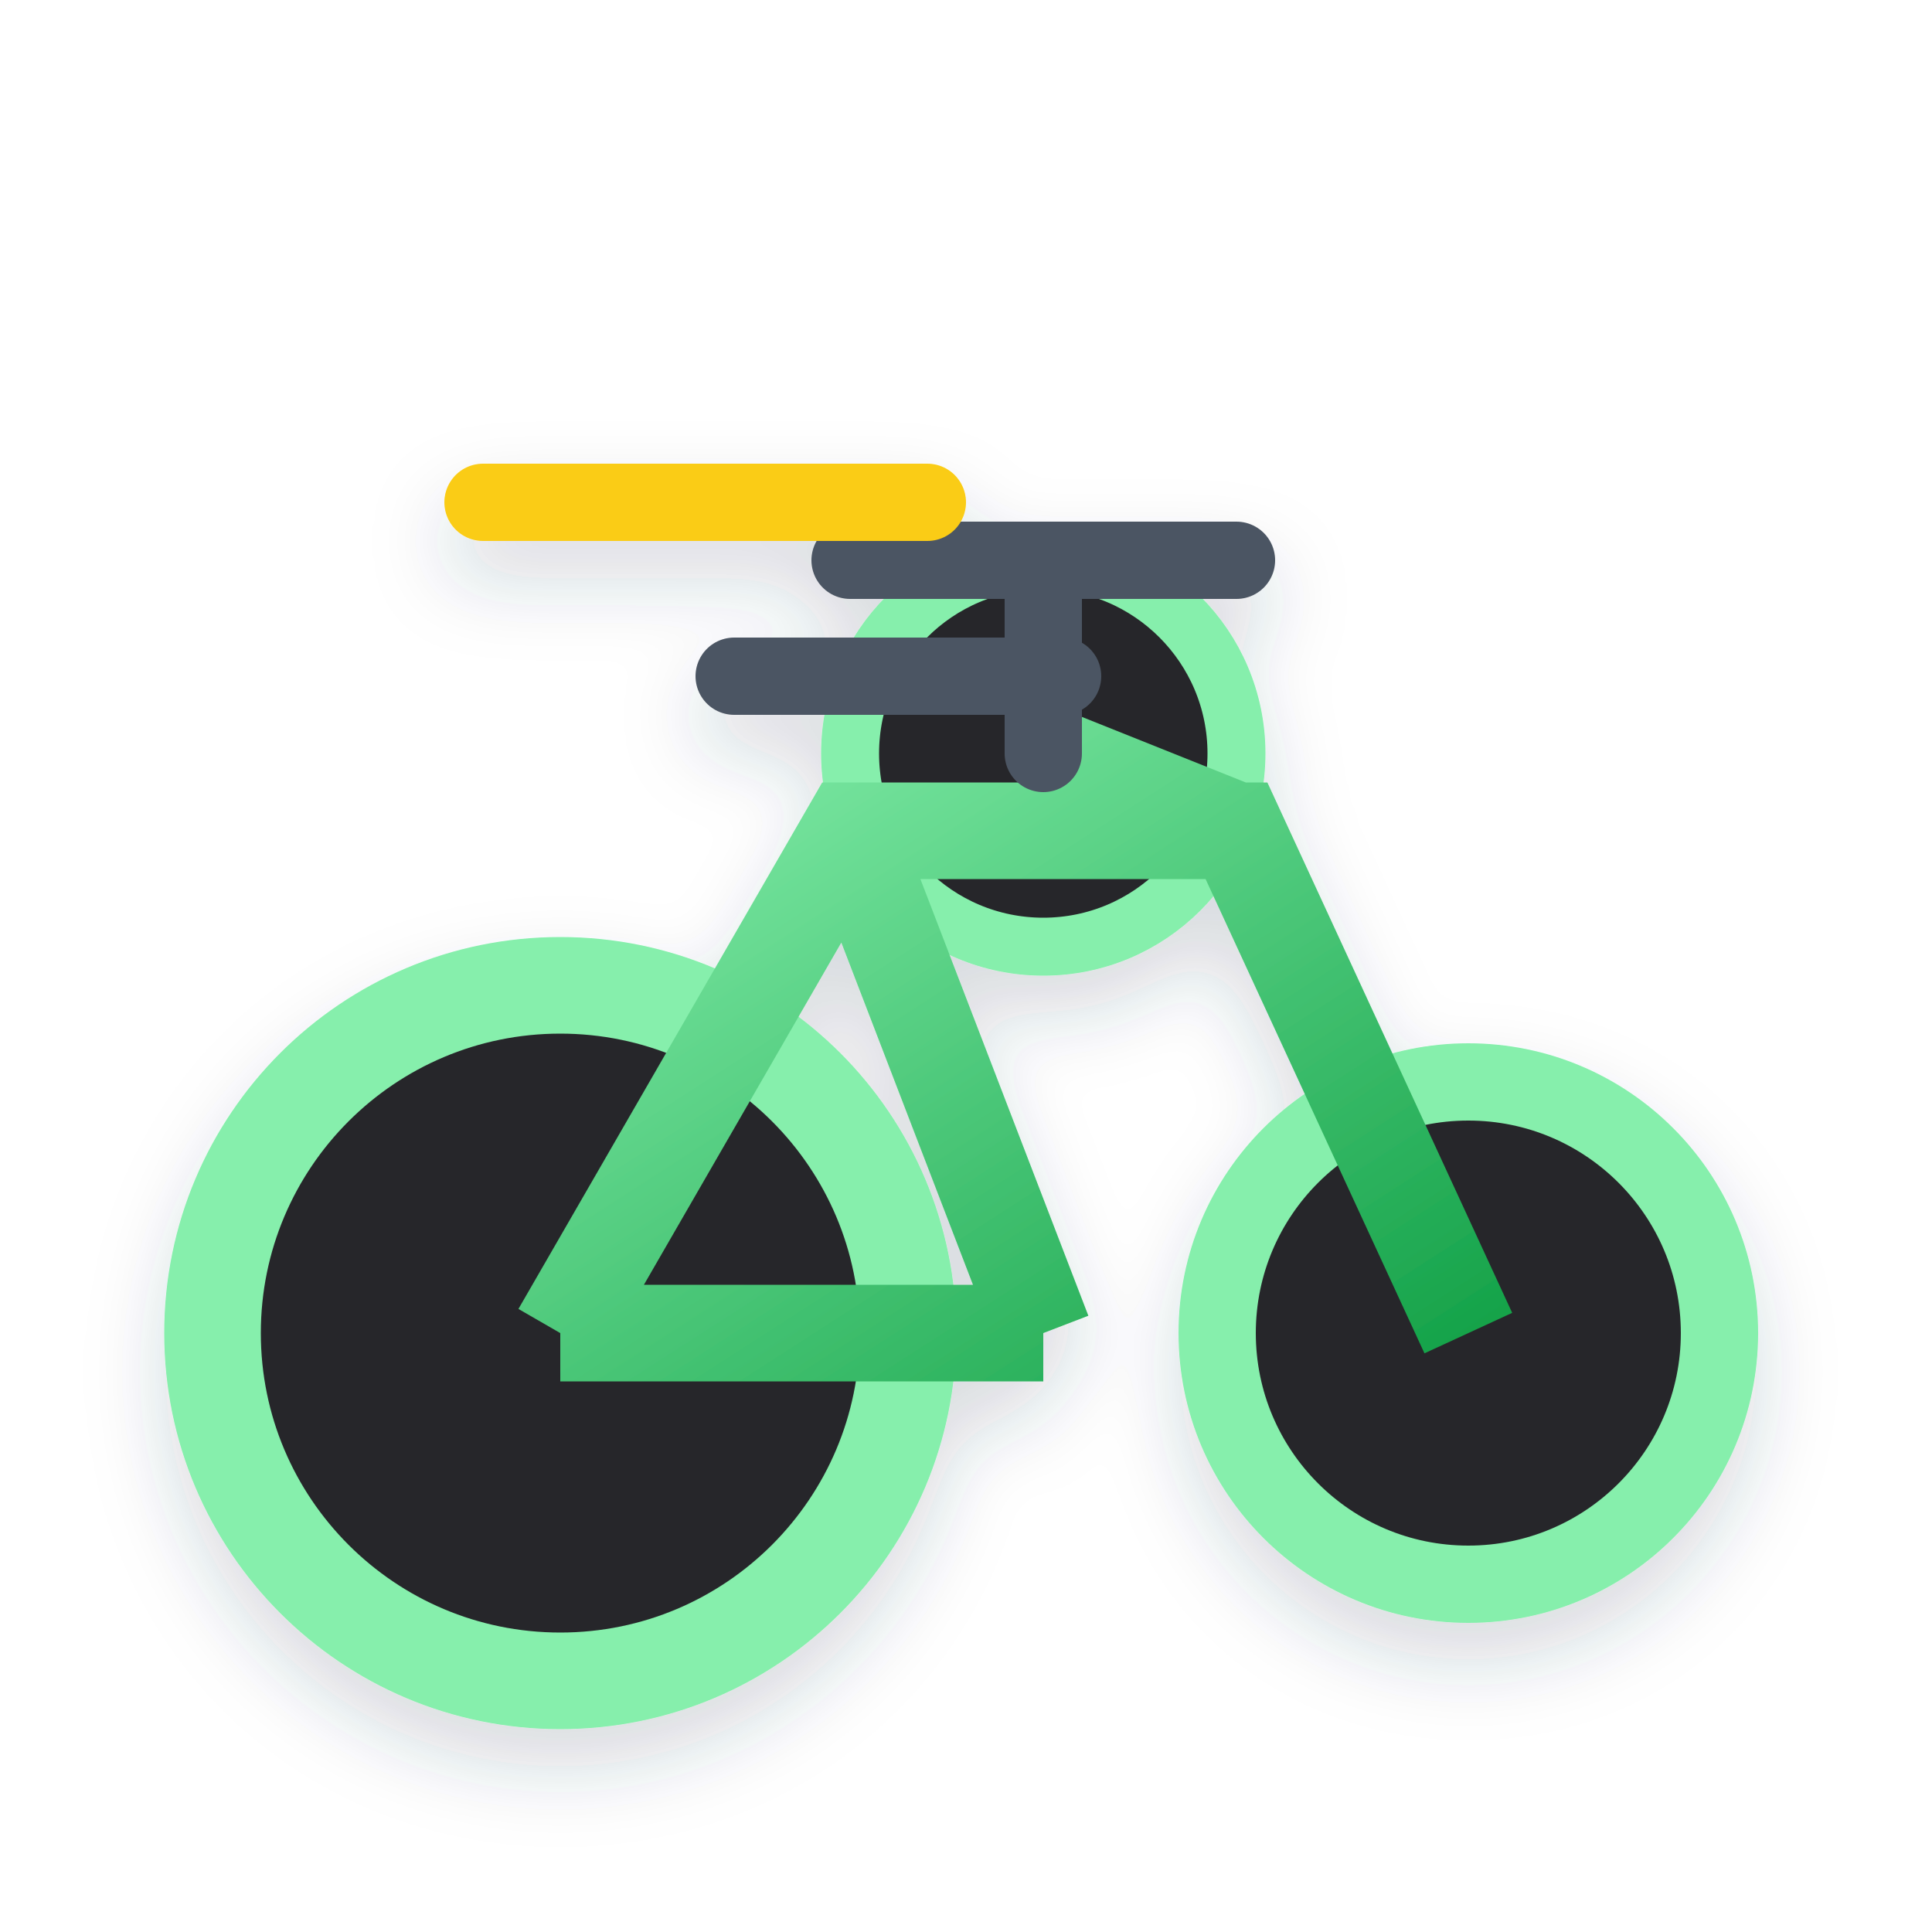
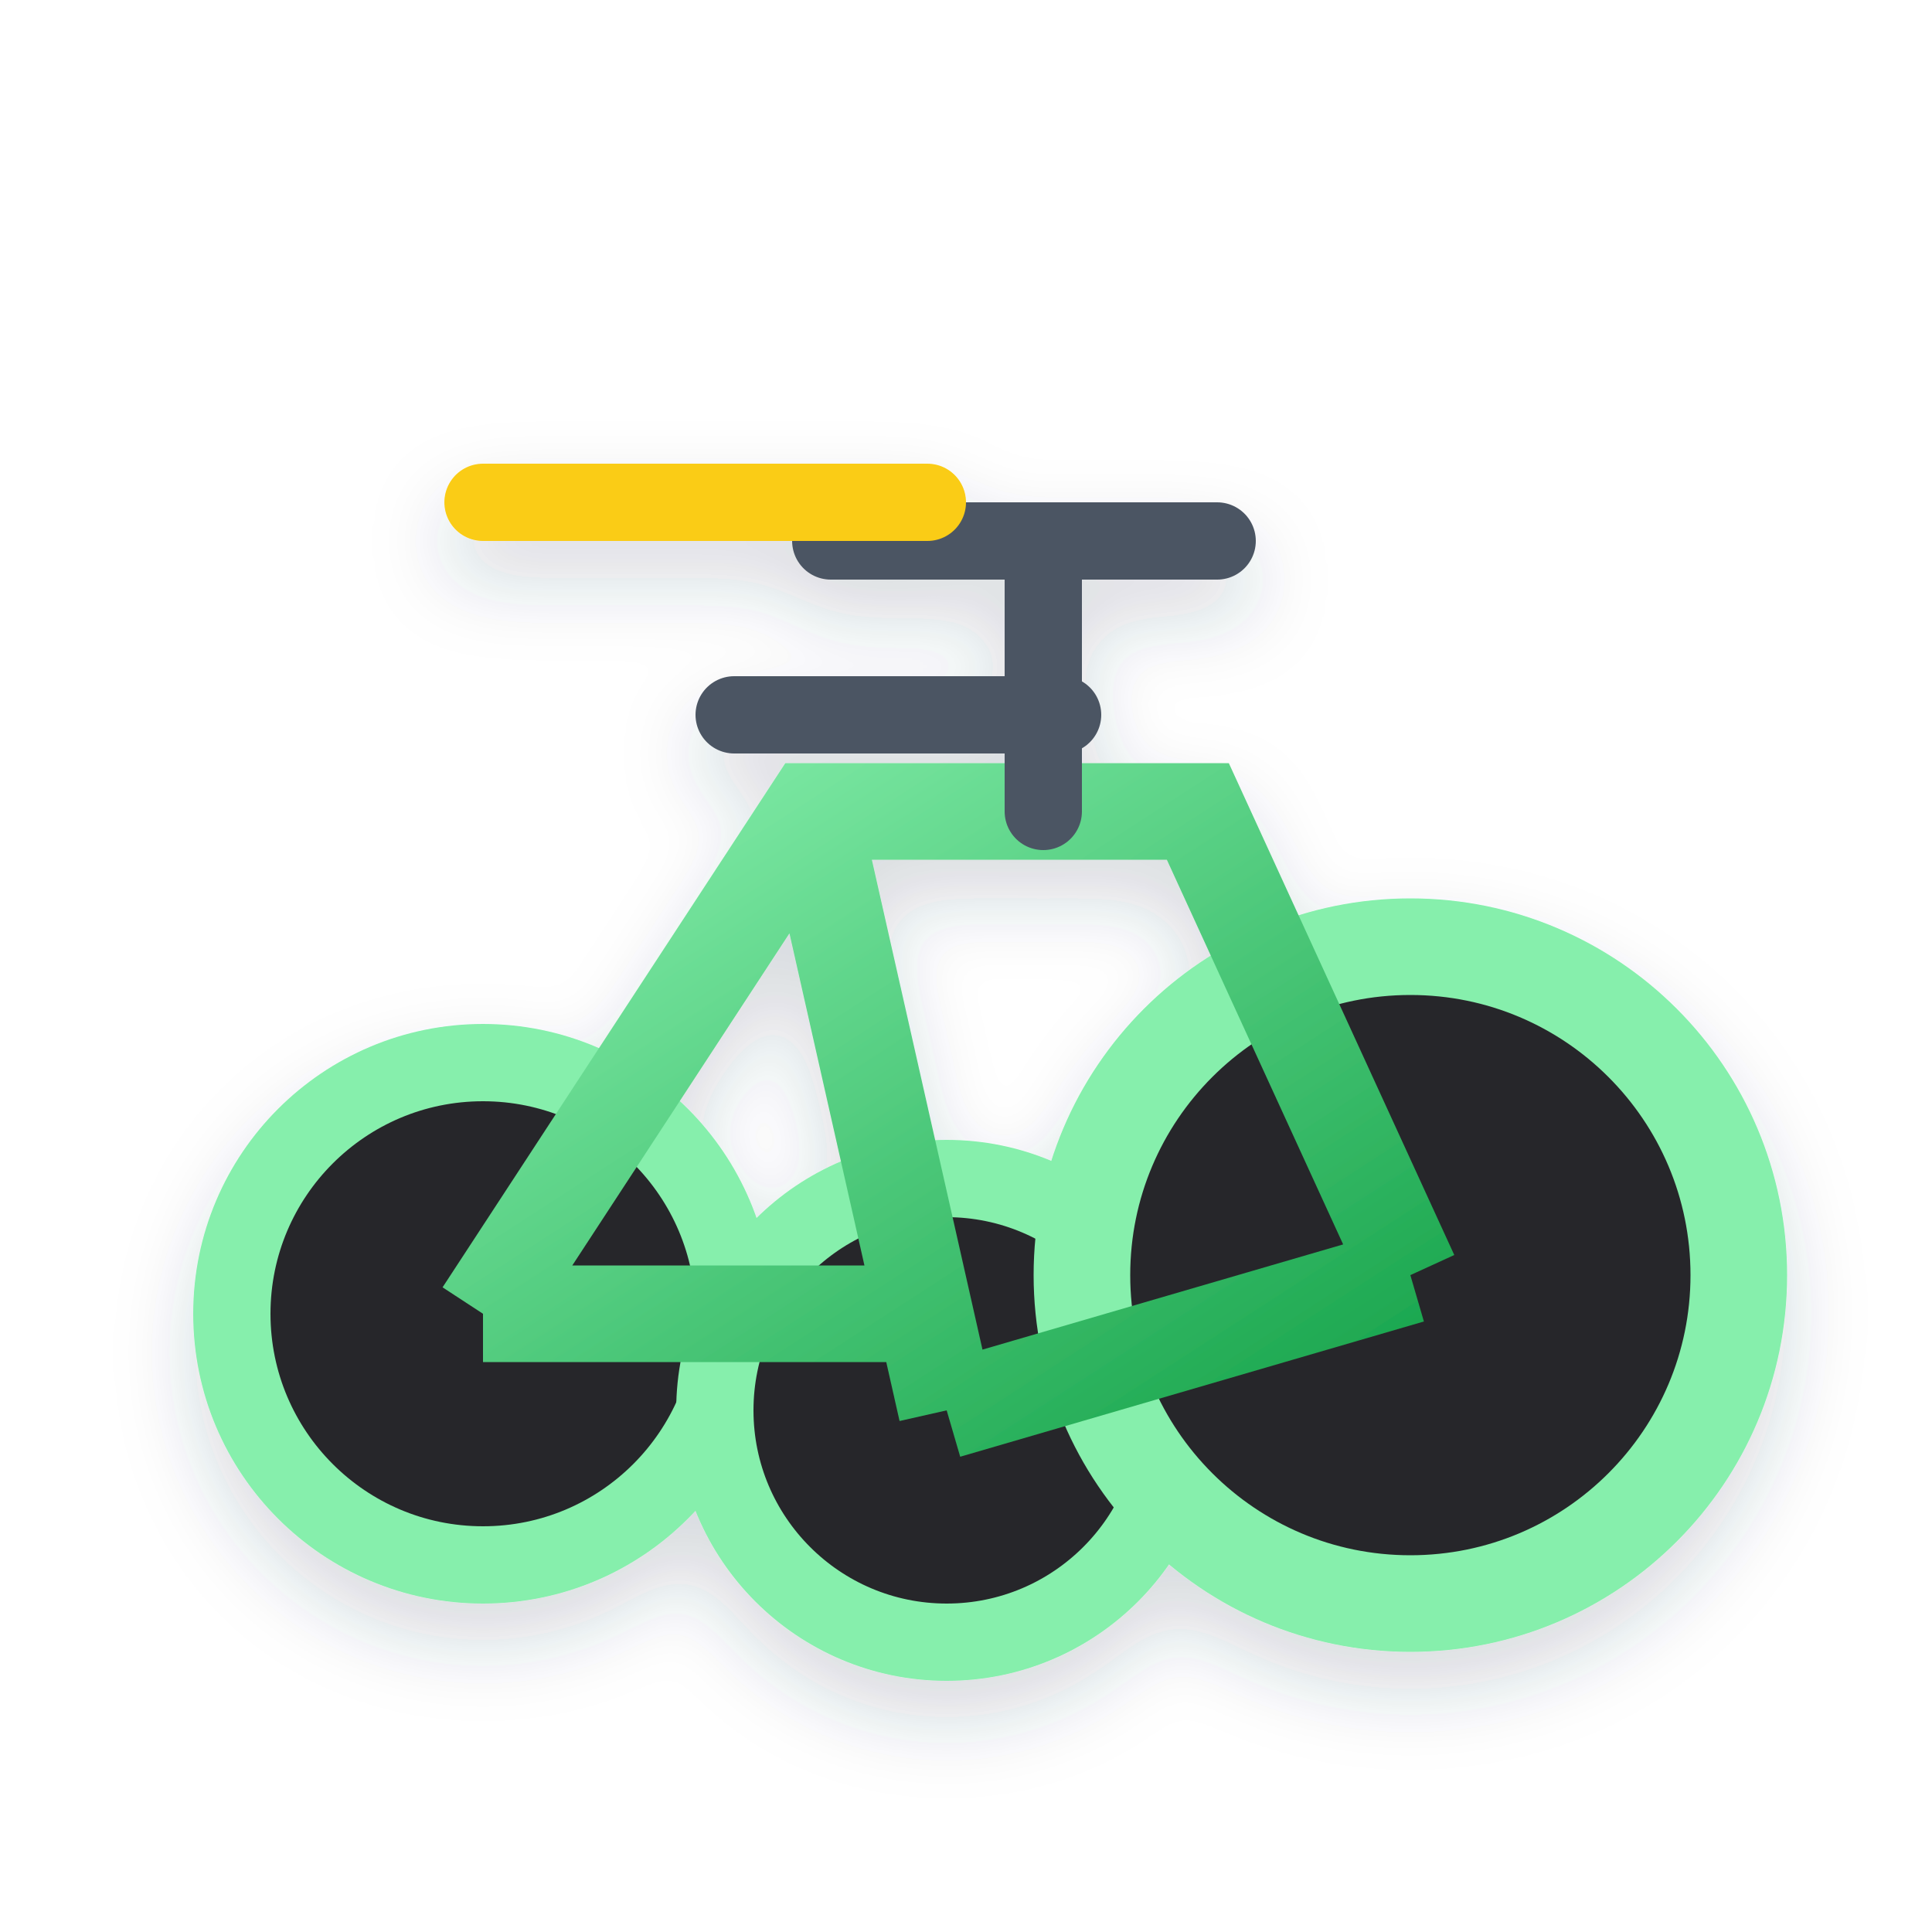
<svg xmlns="http://www.w3.org/2000/svg" viewBox="0 0 100 100">
  <defs>
    <linearGradient id="toys-tricycle-main" x1="0" y1="0" x2="1" y2="1">
      <stop offset="0" stop-color="#86efac" />
      <stop offset="1" stop-color="#16a34a" />
    </linearGradient>
    <filter id="toys-tricycle-shadow" x="-20%" y="-20%" width="140%" height="140%">
      <feDropShadow dx="0" dy="2" stdDeviation="2" flood-color="#334155" flood-opacity=".18" />
    </filter>
  </defs>
  <g filter="url(#toys-tricycle-shadow)">
-     <circle cx="29" cy="69" r="18" fill="#27272a" stroke="#86efac" stroke-width="5" />
-     <circle cx="76" cy="69" r="13" fill="#27272a" stroke="#86efac" stroke-width="4" />
-     <circle cx="54" cy="39" r="10" fill="#27272a" stroke="#86efac" stroke-width="3" />
-     <path d="M29 69 44 43h20l12 26M44 43l10 26M29 69h25M54 39l10 4" fill="none" stroke="url(#toys-tricycle-main)" stroke-width="5" />
-     <path d="M54 29v10M44 29h20M38 35h17" fill="none" stroke="#4b5563" stroke-width="4" stroke-linecap="round" />
+     <circle cx="25" cy="68" r="13" fill="#27272a" stroke="#86efac" stroke-width="4" />
+     <circle cx="49" cy="73" r="12" fill="#27272a" stroke="#86efac" stroke-width="4" />
+     <circle cx="73" cy="66" r="17" fill="#27272a" stroke="#86efac" stroke-width="5" />
+     <path d="M25 68 42 42h20l11 24M42 42l7 31M25 68h24M49 73l24-7M62 42l11 24" fill="none" stroke="url(#toys-tricycle-main)" stroke-width="5" />
+     <path d="M54 28v14M43 28h20M38 37h17" fill="none" stroke="#4b5563" stroke-width="4" stroke-linecap="round" />
    <path d="M25 26h23" fill="none" stroke="#facc15" stroke-width="4" stroke-linecap="round" />
  </g>
</svg>
